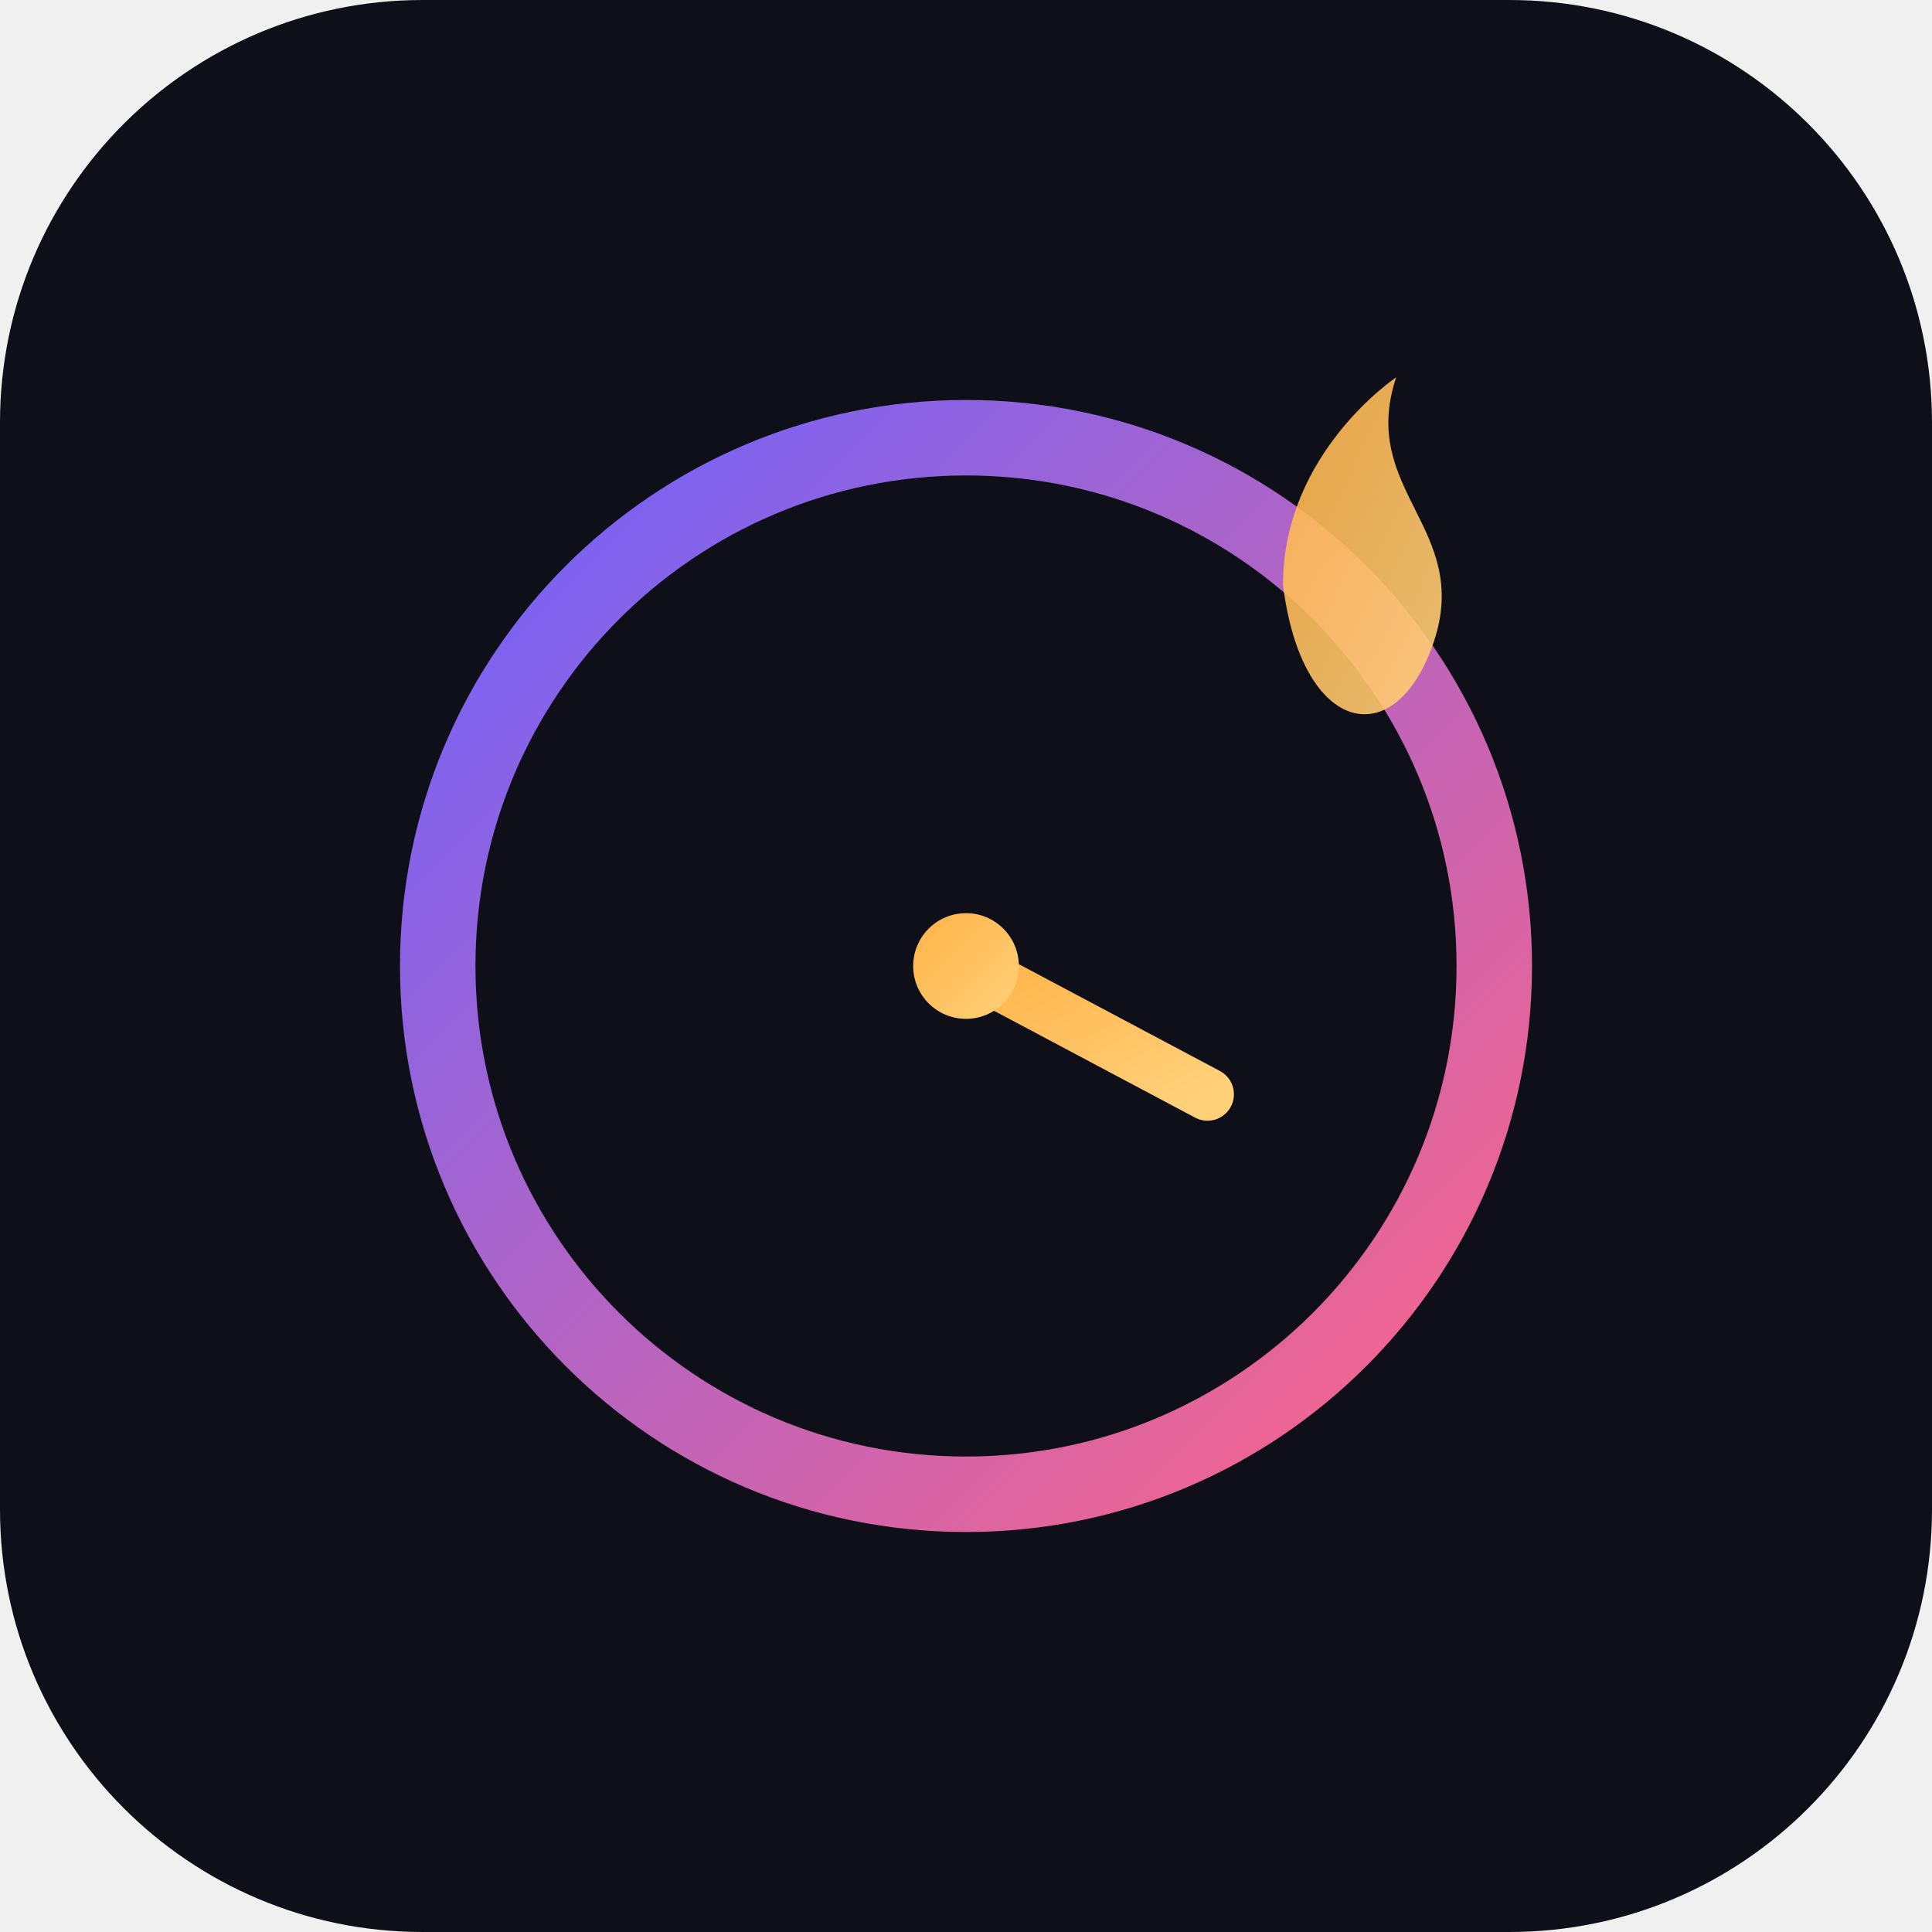
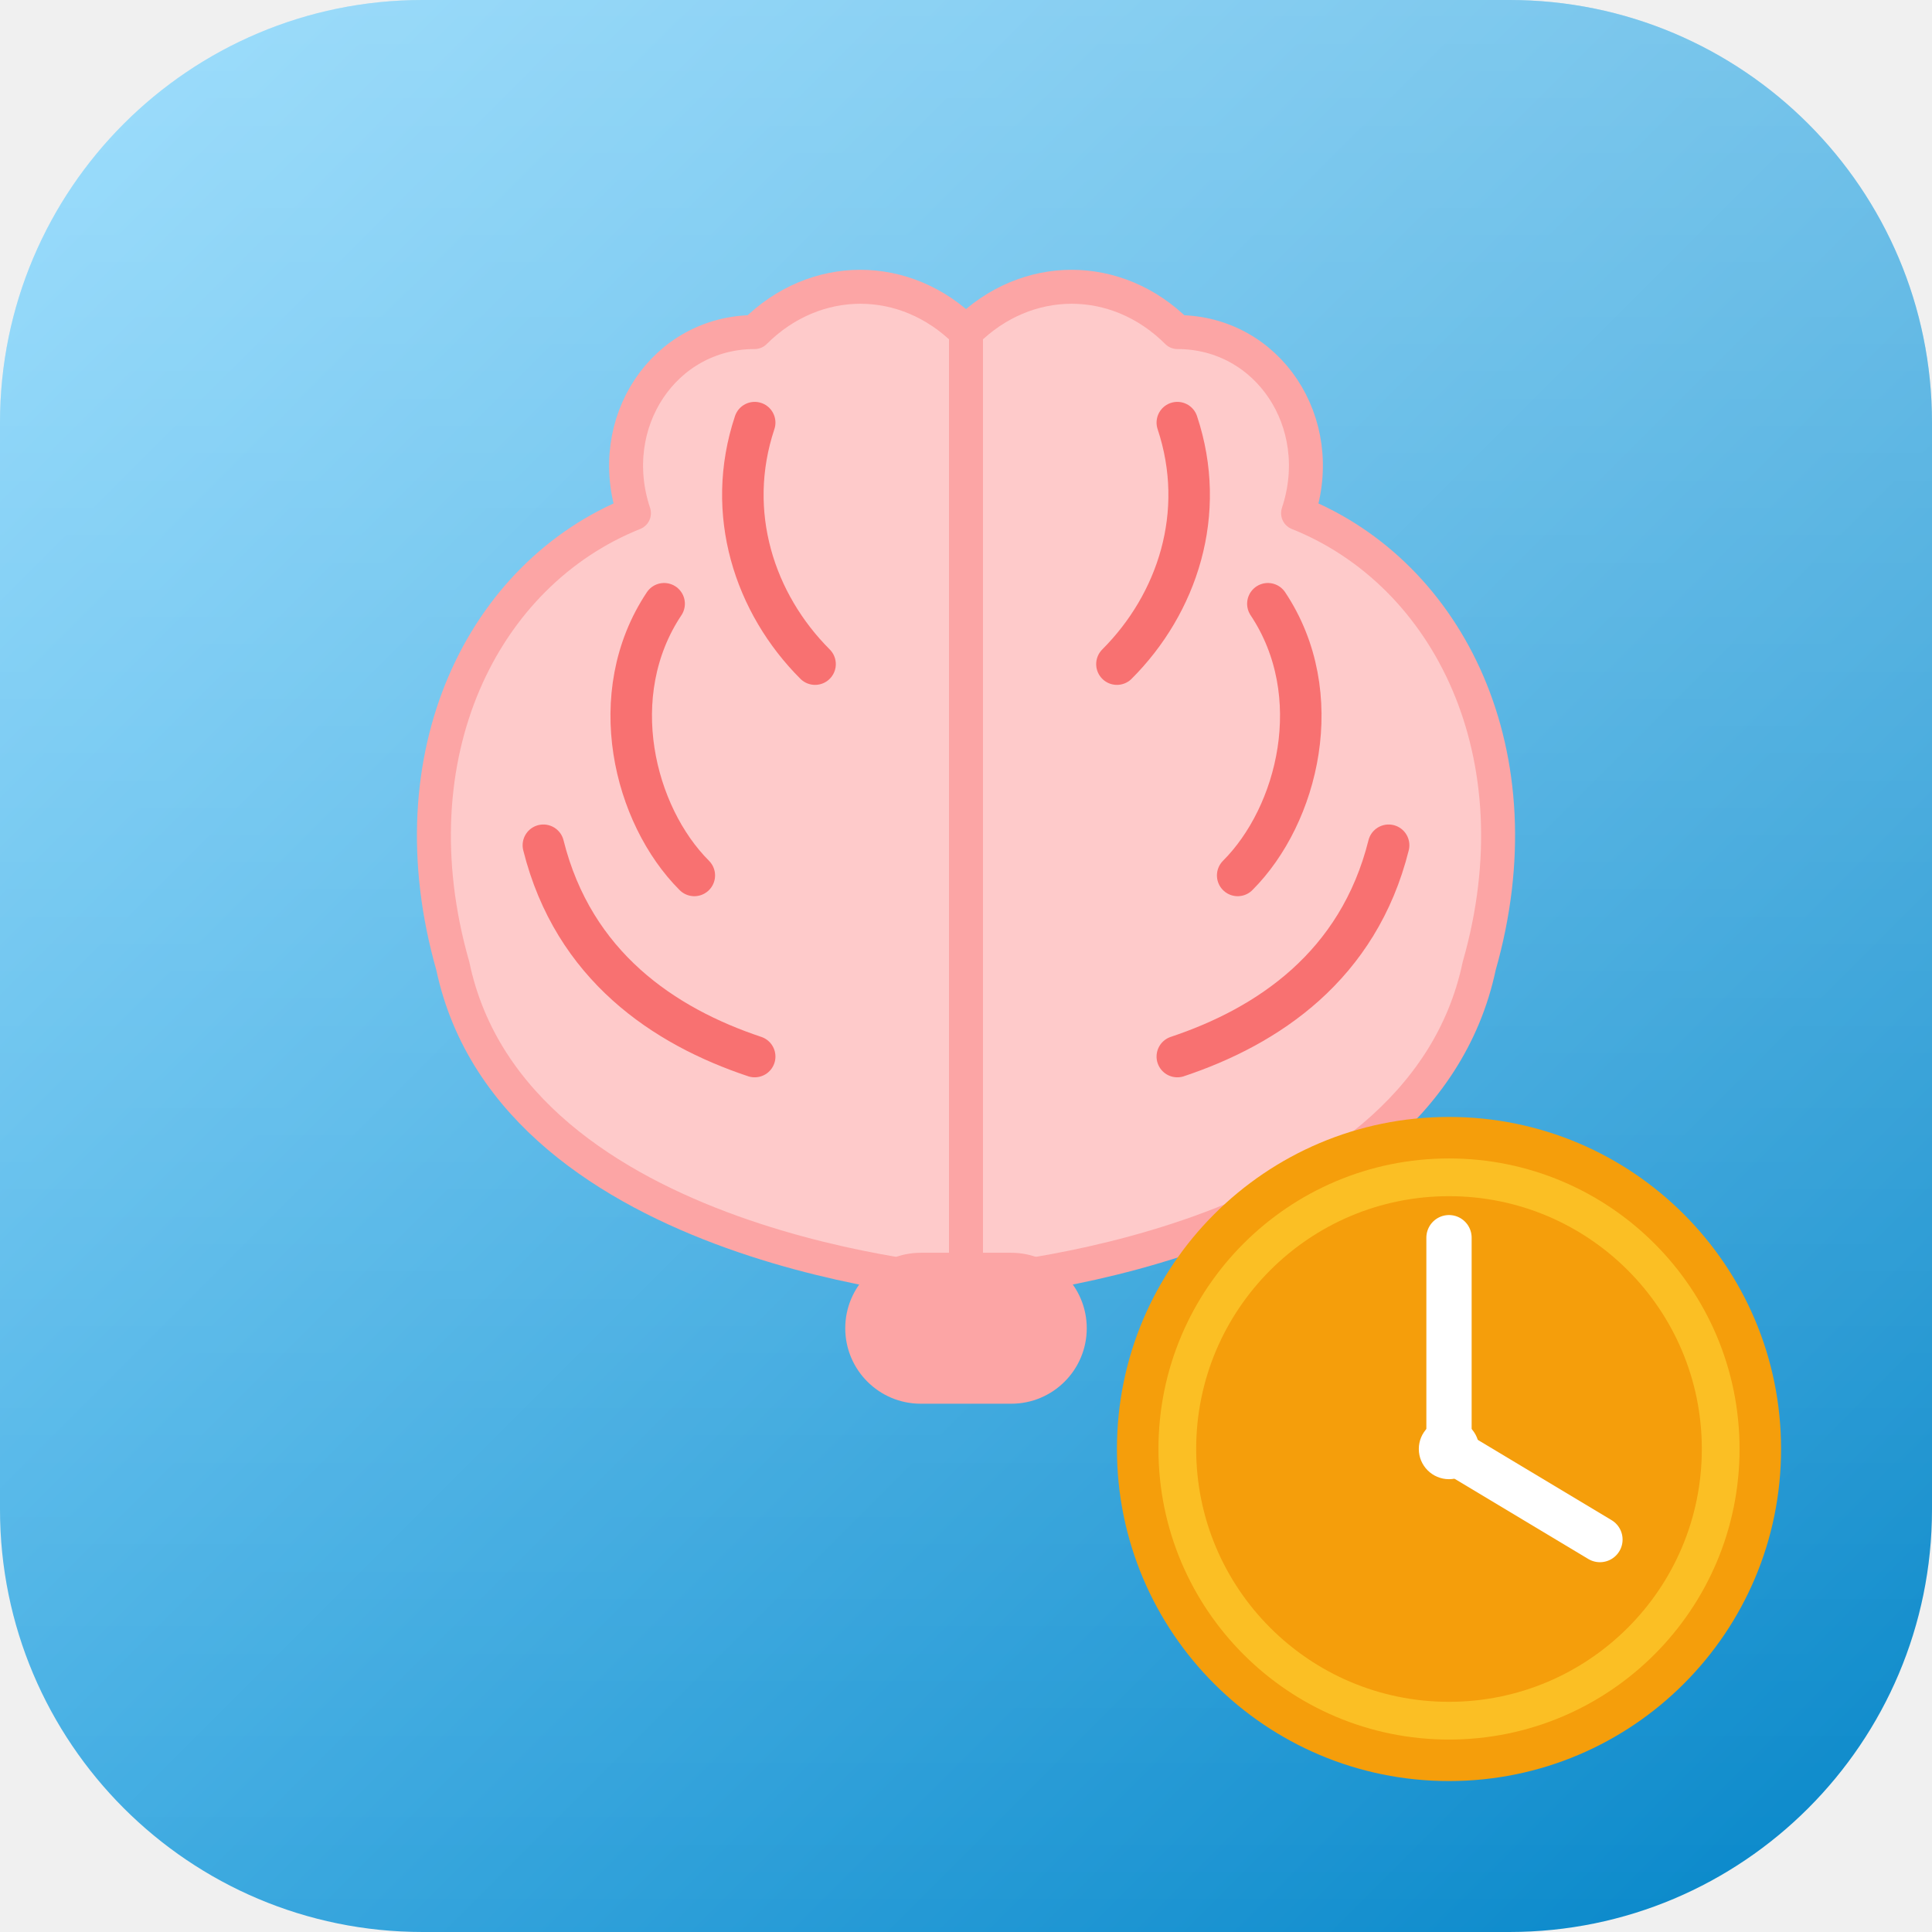
<svg xmlns="http://www.w3.org/2000/svg" viewBox="0 0 512 512">
-   <rect width="512" height="512" rx="112" fill="#0f0f1a" />
  <defs>
-     <linearGradient id="g1" x1="0%" y1="0%" x2="100%" y2="100%">
-       <stop offset="0%" stop-color="#6C63FF" />
-       <stop offset="100%" stop-color="#FF6584" />
+     <linearGradient id="bg" x1="0%" y1="0%" x2="100%" y2="100%">
+       <stop offset="0%" stop-color="#7DD3FC" />
+       <stop offset="100%" stop-color="#0284C7" />
    </linearGradient>
-     <linearGradient id="g2" x1="0%" y1="0%" x2="100%" y2="100%">
-       <stop offset="0%" stop-color="#FFB347" />
-       <stop offset="100%" stop-color="#ffd07a" />
+     <linearGradient id="shine" x1="0%" y1="0%" x2="0%" y2="100%">
+       <stop offset="0%" stop-color="rgba(255,255,255,0.28)" />
+       <stop offset="100%" stop-color="rgba(255,255,255,0)" />
    </linearGradient>
  </defs>
-   <circle cx="256" cy="256" r="140" fill="none" stroke="url(#g1)" stroke-width="20" />
-   <line x1="256" y1="256" x2="256" y2="160" stroke="url(#g2)" stroke-width="18" stroke-linecap="round" />
-   <line x1="256" y1="256" x2="320" y2="290" stroke="url(#g2)" stroke-width="14" stroke-linecap="round" />
-   <circle cx="256" cy="256" r="14" fill="url(#g2)" />
-   <path d="M340 155 C340 120 370 100 370 100 C360 130 390 140 380 170 C370 200 345 195 340 155Z" fill="url(#g2)" opacity="0.9" />
+   <rect width="512" height="512" rx="112" fill="url(#bg)" />
+   <rect width="512" height="512" rx="112" fill="url(#shine)" />
+   <path d="     M256 340     C256 340 136 332 120 256     C104 200 128 152 168 136     C160 112 176 88 200 88     C216 72 240 72 256 88     L256 340Z" fill="#FECACA" stroke="#FCA5A5" stroke-width="9" stroke-linejoin="round" />
+   <path d="     M256 340     C256 340 376 332 392 256     C408 200 384 152 344 136     C352 112 336 88 312 88     C296 72 272 72 256 88     L256 340Z" fill="#FECACA" stroke="#FCA5A5" stroke-width="9" stroke-linejoin="round" />
+   <rect x="224" y="332" width="64" height="40" rx="20" fill="#FCA5A5" />
+   <line x1="256" y1="95" x2="256" y2="330" stroke="#FCA5A5" stroke-width="7" stroke-dasharray="16,12" />
+   <path d="M176 160 C160 184 168 216 184 232" fill="none" stroke="#F87171" stroke-width="11" stroke-linecap="round" />
+   <path d="M144 224 C152 256 176 272 200 280" fill="none" stroke="#F87171" stroke-width="11" stroke-linecap="round" />
+   <path d="M200 112 C192 136 200 160 216 176" fill="none" stroke="#F87171" stroke-width="11" stroke-linecap="round" />
+   <path d="M336 160 C352 184 344 216 328 232" fill="none" stroke="#F87171" stroke-width="11" stroke-linecap="round" />
+   <path d="M368 224 C360 256 336 272 312 280" fill="none" stroke="#F87171" stroke-width="11" stroke-linecap="round" />
+   <path d="M312 112 C320 136 312 160 296 176" fill="none" stroke="#F87171" stroke-width="11" stroke-linecap="round" />
+   <circle cx="384" cy="384" r="88" fill="#F59E0B" />
+   <circle cx="384" cy="384" r="72" fill="none" stroke="#FBBF24" stroke-width="10" />
+   <line x1="384" y1="384" x2="384" y2="328" stroke="white" stroke-width="12" stroke-linecap="round" />
+   <line x1="384" y1="384" x2="424" y2="408" stroke="white" stroke-width="12" stroke-linecap="round" />
+   <circle cx="384" cy="384" r="8" fill="white" />
</svg>
